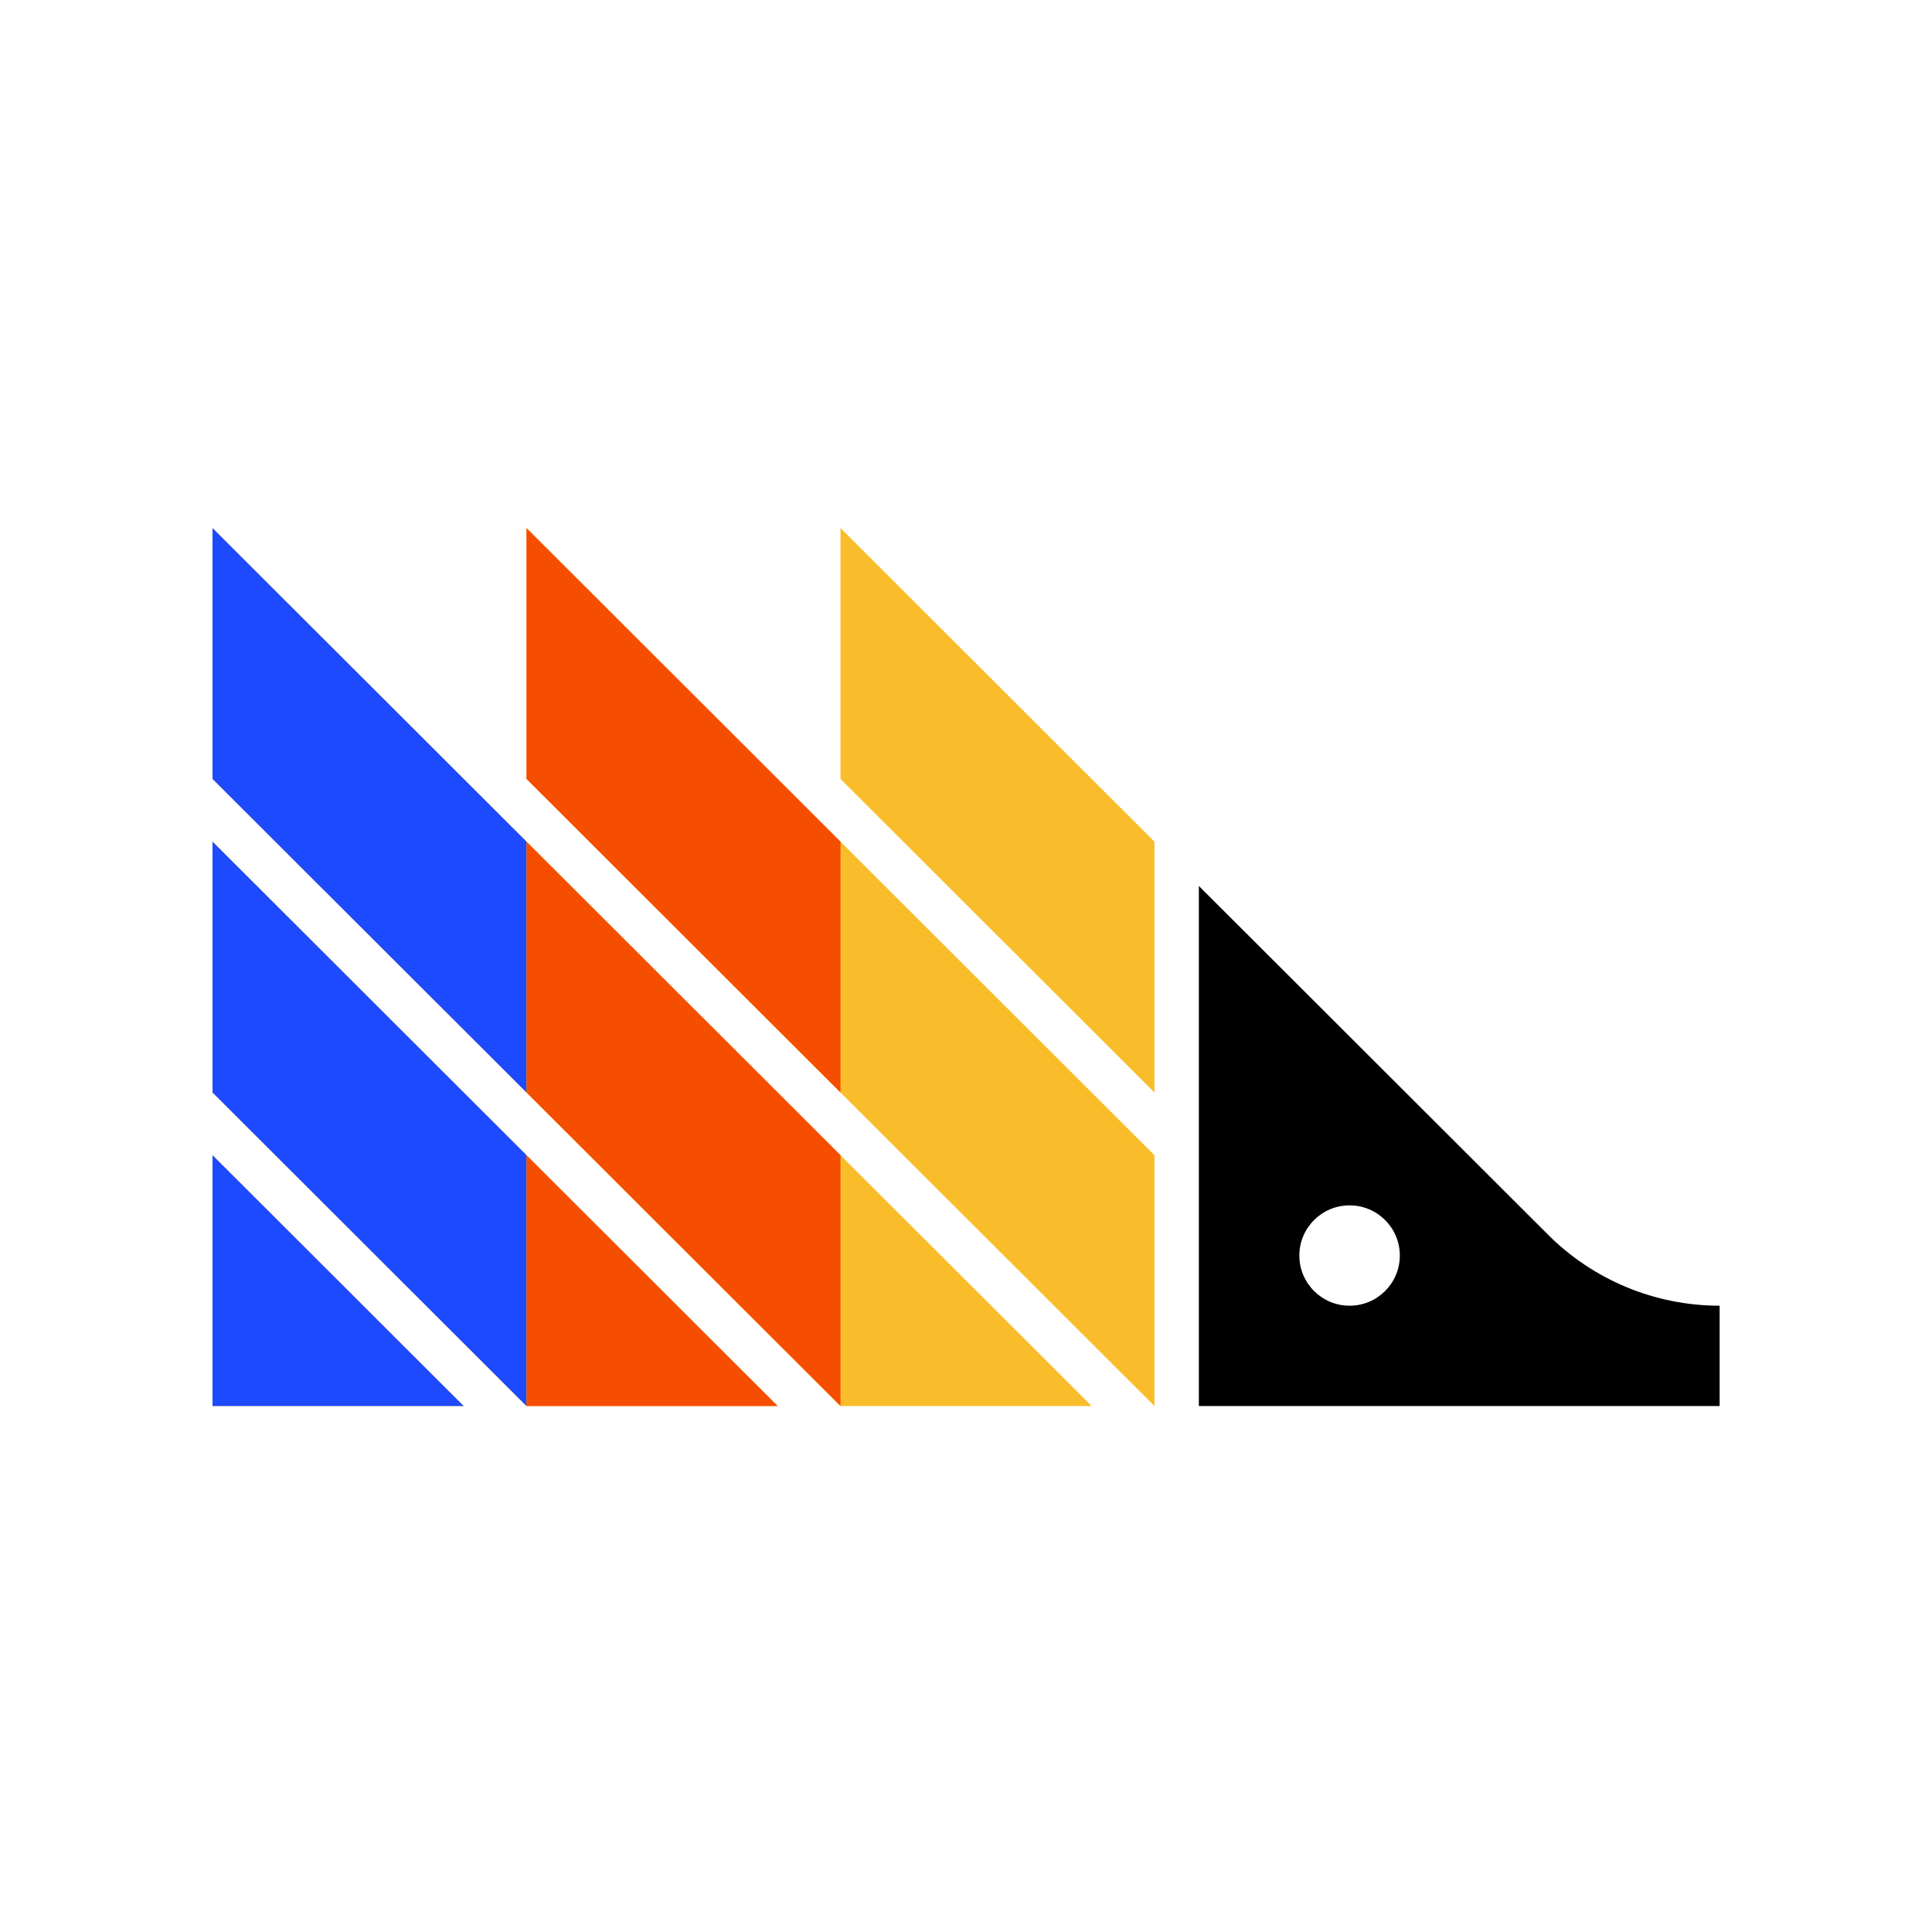
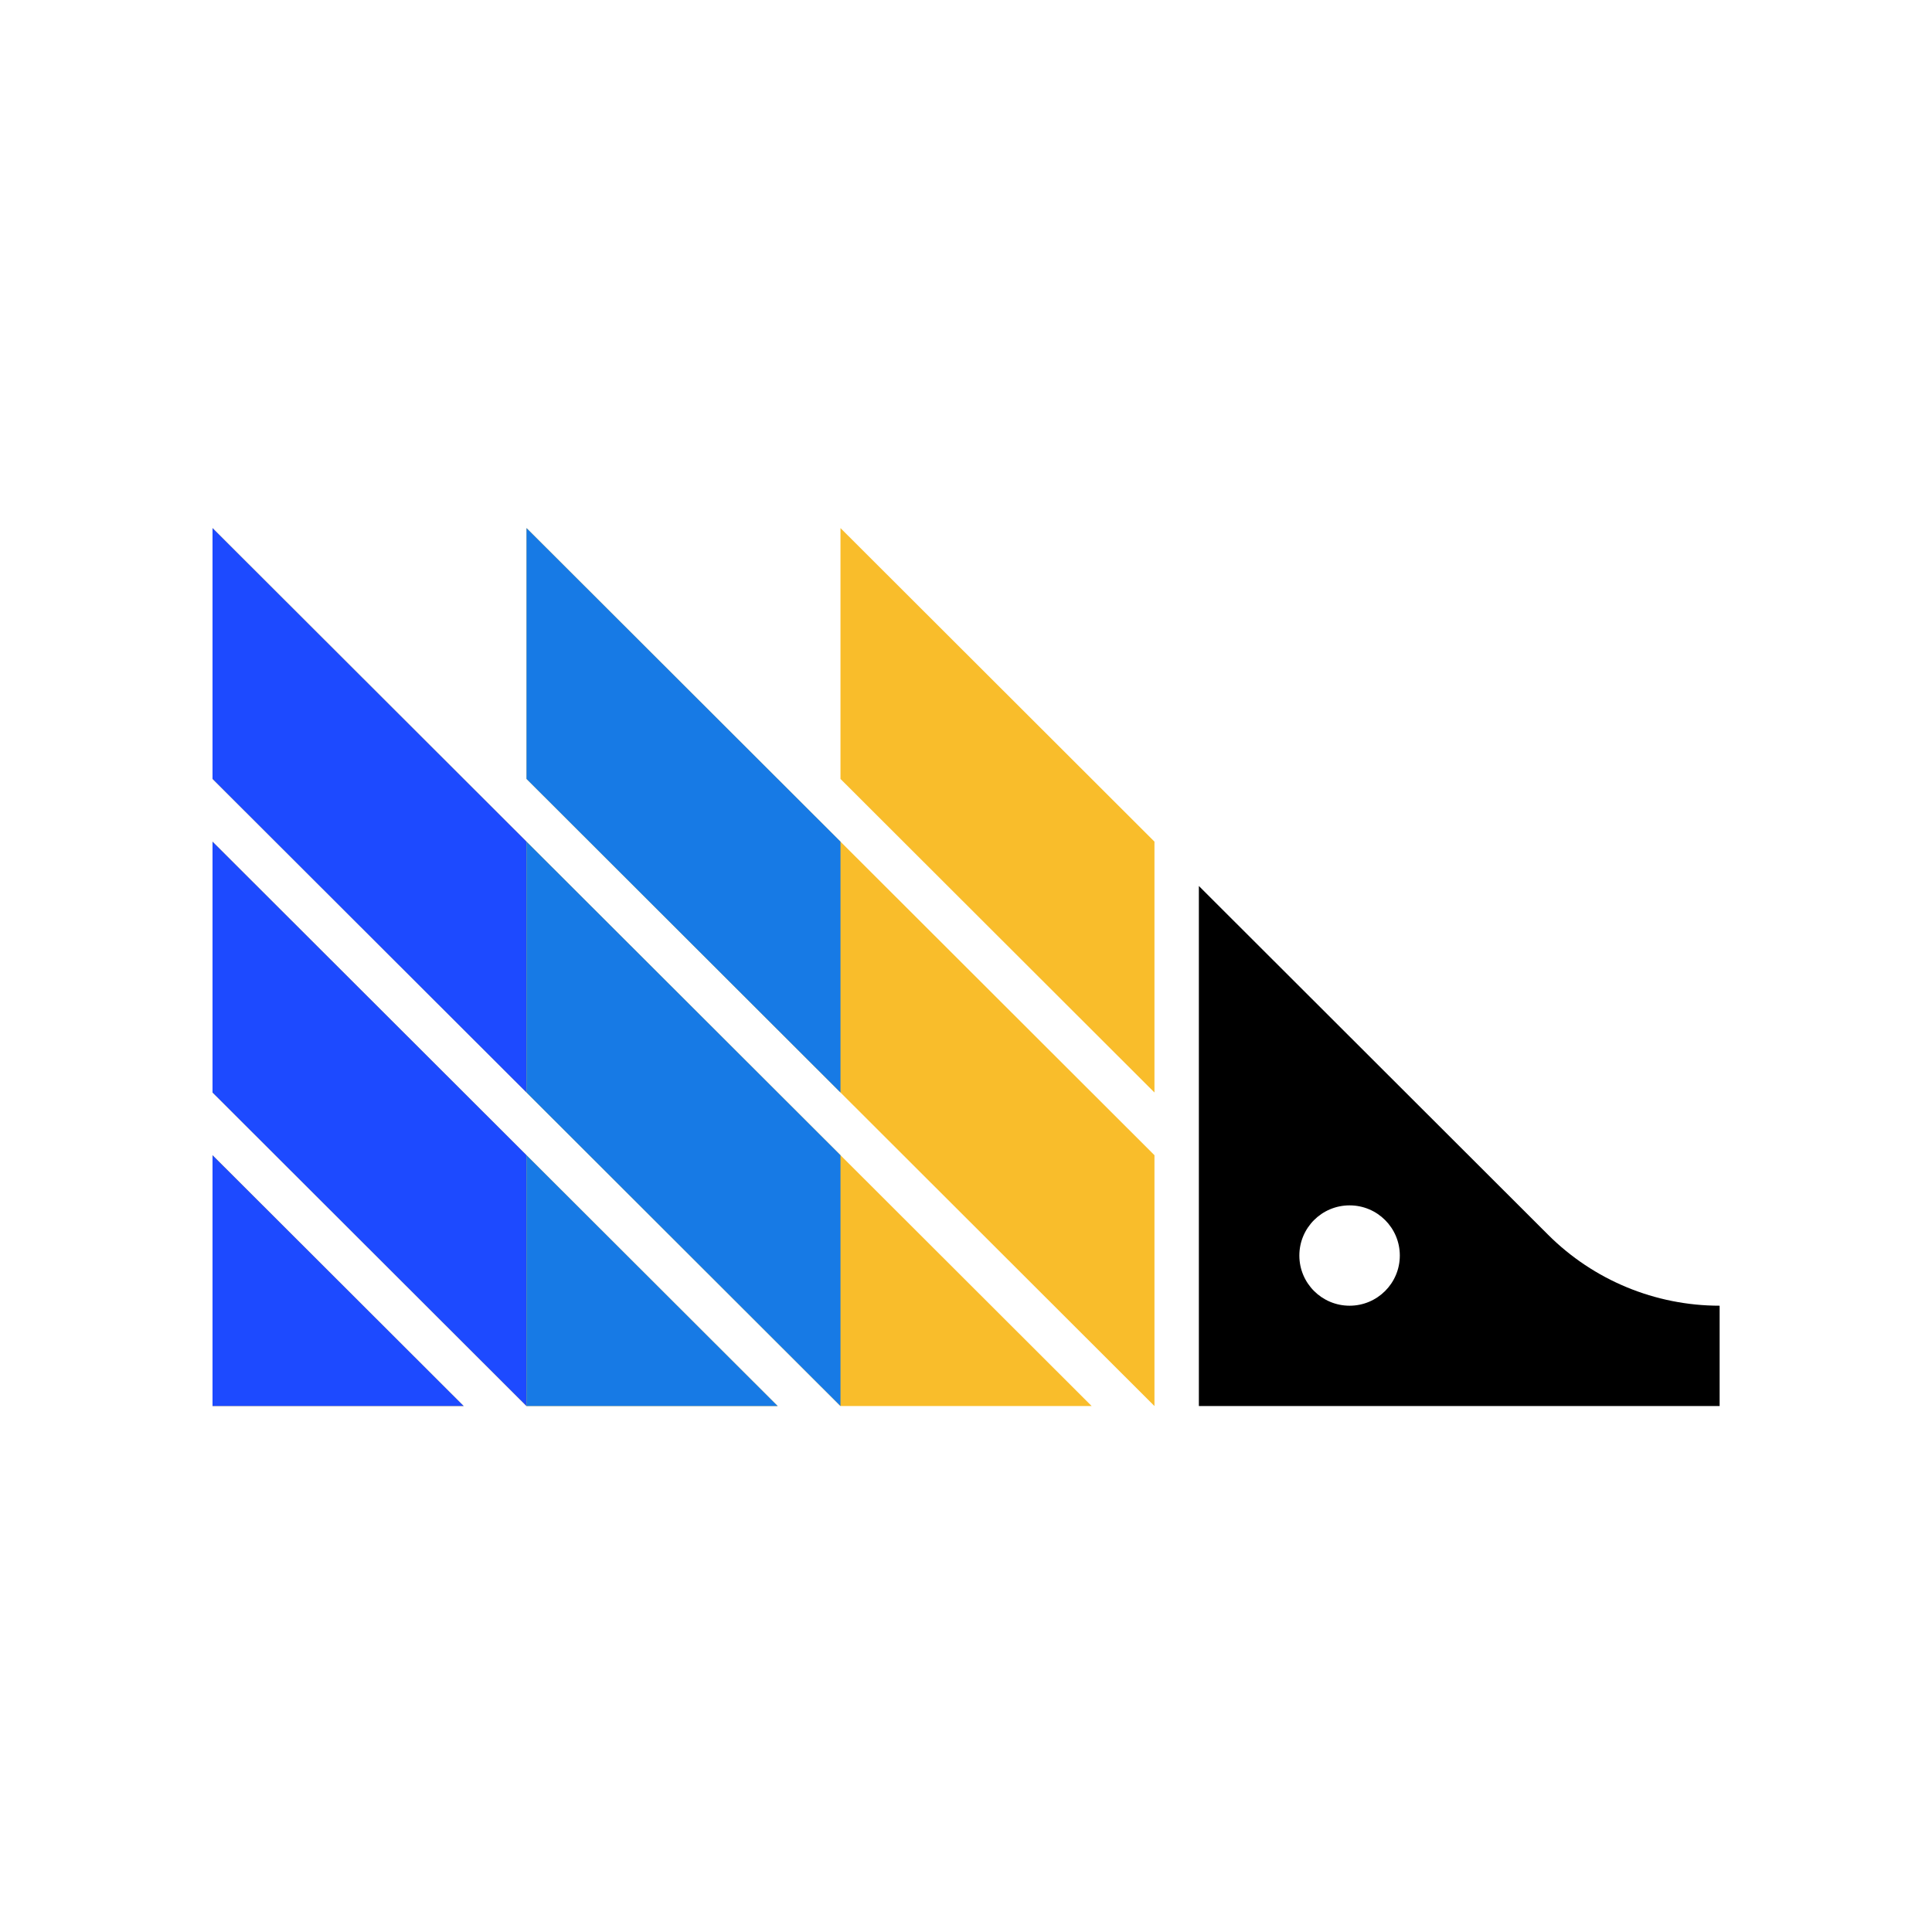
<svg xmlns="http://www.w3.org/2000/svg" width="300" height="300" fill="none" viewBox="0 0 300 300">
  <rect width="300" height="300" fill="#fff" />
  <path fill="#F9BD2B" d="M33 179.379L72.004 218.33H33V179.379ZM33 169.641L81.755 218.33H120.759L33 130.689V169.641ZM33 120.951L130.51 218.33H169.513L33 82V120.951ZM81.755 120.951L179.264 218.33V179.379L81.755 82V120.951ZM130.51 82V120.951L179.264 169.641V130.689L130.51 82Z" />
  <path fill="#000" d="M267.023 202.75C257.03 202.75 247.451 198.784 240.391 191.734L186.16 137.576V218.33H267.023V202.75Z" />
  <path fill="#fff" d="M209.563 202.75C213.871 202.75 217.363 199.262 217.363 194.959C217.363 190.657 213.871 187.169 209.563 187.169C205.254 187.169 201.762 190.657 201.762 194.959C201.762 199.262 205.254 202.75 209.563 202.75Z" />
  <path fill="#1D4AFF" d="M33 218.33H72.004L33 179.379V218.33Z" />
  <path fill="#1D4AFF" d="M81.755 130.689L33 82V120.951L81.755 169.641V130.689Z" />
  <path fill="#1D4AFF" d="M33 130.689V169.641L81.755 218.33V179.379L33 130.689Z" />
-   <path fill="#F54E00" d="M130.51 130.689L81.755 82V120.951L130.51 169.641V130.689Z" />
-   <path fill="#F54E00" d="M81.755 218.33H120.759L81.755 179.379V218.33Z" />
-   <path fill="#F54E00" d="M81.755 130.689V169.641L130.51 218.33V179.379L81.755 130.689Z" />
+   <path fill="#177AE5" d="M130.51 130.689L81.755 82V120.951L130.51 169.641V130.689Z" />
+   <path fill="#177AE5" d="M81.755 218.33H120.759L81.755 179.379V218.33Z" />
+   <path fill="#177AE5" d="M81.755 130.689V169.641L130.51 218.33V179.379L81.755 130.689Z" />
</svg>
